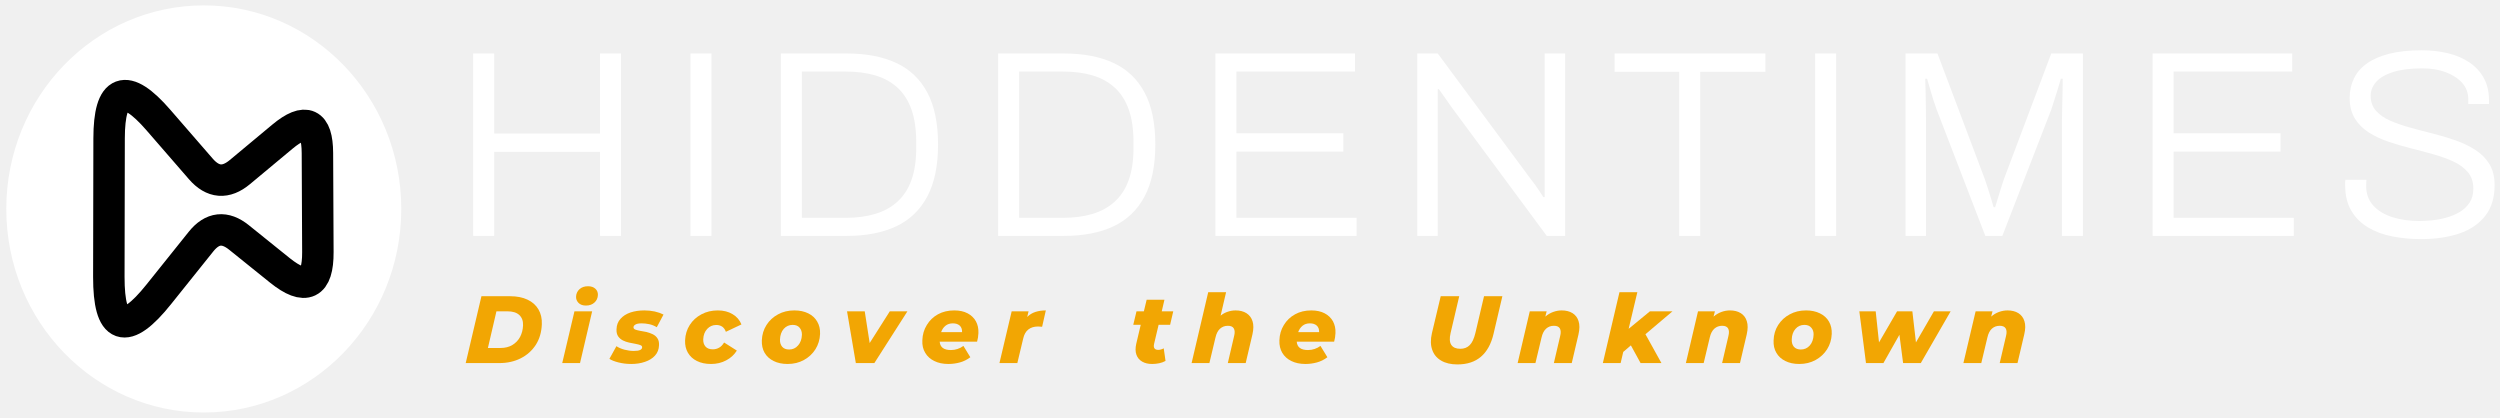
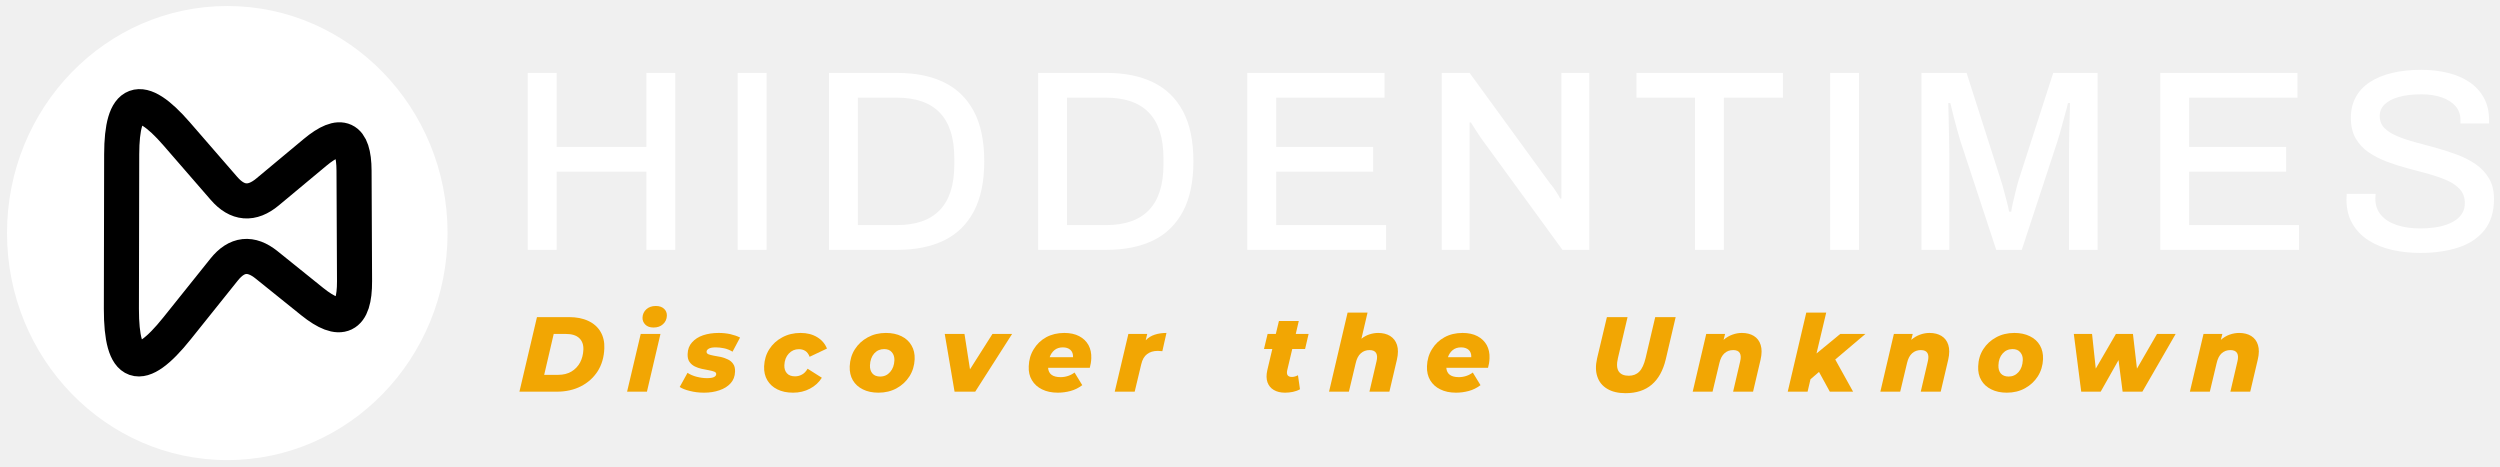
- <svg xmlns="http://www.w3.org/2000/svg" viewBox="0 9.5 2781.78 465" role="img" aria-label="HiddenTimes" class="ht-logo" part="svg">
+ <svg xmlns="http://www.w3.org/2000/svg" viewBox="0 22.75 2494.08 465" role="img" aria-label="HiddenTimes" class="ht-logo" part="svg">
  <g class="ht-mark" part="mark">
-     <ellipse class="ht-circle" part="circle" cx="226.75" cy="242" rx="219.75" ry="226.5" fill="#FFFFFF" />
-     <path class="ht-symbol" part="symbol" d="M121.4 163.5Q121.5 80 176.2 143L223.5 197.5Q243.5 220.5 266.9 201L314.2 161.6Q353 129.3 353.2 179.8L353.7 290Q354 344.5 311.5 310.4L265.9 273.7Q242.5 254.9 223.7 278.3L176.6 337.1Q121 406.6 121.1 317.6Z" fill="none" stroke-width="35" stroke-linejoin="round" stroke-linecap="round" pathLength="1" stroke="#000000" />
+     <ellipse class="ht-circle" part="circle" cx="226.75" cy="255.25" rx="219.75" ry="226.5" fill="#FFFFFF" />
+     <path class="ht-symbol" part="symbol" d="M121.4 176.75Q121.5 93.25 176.2 156.25L223.5 210.75Q243.5 233.75 266.9 214.25L314.2 174.85Q353 142.55 353.2 193.05L353.7 303.25Q354 357.75 311.5 323.65L265.9 286.95Q242.5 268.15 223.7 291.55L176.6 350.35Q121 419.85 121.1 330.85Z" fill="none" stroke-width="35" stroke-linejoin="round" stroke-linecap="round" pathLength="1" stroke="#000000" />
  </g>
  <g class="ht-wordmark" part="wordmark" fill="#FFFFFF">
-     <path class="ht-letter" part="letter" style="--i:0" d="M549.88 272L526.5 272L526.5 69L549.88 69L549.88 158.07L667.65 158.07L667.65 69L691.03 69L691.03 272L667.65 272L667.65 178.49L549.88 178.49L549.88 272Z" />
-     <path class="ht-letter" part="letter" style="--i:1" d="M791.64 272L768.26 272L768.26 69L791.64 69L791.64 272Z" />
-     <path class="ht-letter" part="letter" style="--i:2" d="M941.97 272L868.88 272L868.88 69L941.97 69Q974.52 69 997.16 79.51Q1019.8 90.01 1031.78 112.35Q1043.77 134.69 1043.77 170.5L1043.77 170.5Q1043.77 205.71 1031.78 228.2Q1019.8 250.69 997.16 261.35Q974.52 272 941.97 272L941.97 272ZM892.26 89.12L892.26 251.88L941.08 251.88Q959.13 251.88 973.63 247.59Q988.13 243.3 998.49 233.97Q1008.85 224.65 1014.17 209.86Q1019.5 195.06 1019.5 174.05L1019.5 174.05L1019.5 167.84Q1019.5 146.23 1014.17 131.29Q1008.85 116.35 998.64 107.03Q988.43 97.7 973.93 93.41Q959.43 89.12 941.08 89.12L941.08 89.12L892.26 89.12Z" />
-     <path class="ht-letter" part="letter" style="--i:3" d="M1183.73 272L1110.64 272L1110.64 69L1183.73 69Q1216.28 69 1238.92 79.51Q1261.56 90.01 1273.54 112.35Q1285.53 134.69 1285.53 170.5L1285.53 170.5Q1285.53 205.71 1273.54 228.2Q1261.56 250.69 1238.92 261.35Q1216.28 272 1183.73 272L1183.73 272ZM1134.02 89.12L1134.02 251.88L1182.84 251.88Q1200.89 251.88 1215.39 247.59Q1229.89 243.3 1240.25 233.97Q1250.61 224.65 1255.93 209.86Q1261.26 195.06 1261.26 174.05L1261.26 174.05L1261.26 167.84Q1261.26 146.23 1255.93 131.29Q1250.61 116.35 1240.4 107.03Q1230.19 97.7 1215.69 93.41Q1201.19 89.12 1182.84 89.12L1182.84 89.12L1134.02 89.12Z" />
-     <path class="ht-letter" part="letter" style="--i:4" d="M1509.53 272L1352.4 272L1352.4 69L1507.76 69L1507.76 89.12L1375.78 89.12L1375.78 157.78L1494.74 157.78L1494.74 178.19L1375.78 178.19L1375.78 251.88L1509.53 251.88L1509.53 272Z" />
-     <path class="ht-letter" part="letter" style="--i:5" d="M1599.79 272L1577.01 272L1577.01 69L1599.79 69L1703.66 209.27Q1705.44 211.34 1707.95 214.89Q1710.47 218.44 1712.98 222.14Q1715.5 225.84 1717.27 228.8L1717.27 228.8L1718.75 228.8Q1718.75 223.77 1718.75 218.88Q1718.75 214 1718.75 209.27L1718.75 209.27L1718.75 69L1741.54 69L1741.54 272L1721.12 272L1615.18 128.78Q1613.11 125.82 1608.67 119.45Q1604.23 113.09 1600.98 108.65L1600.98 108.65L1599.79 108.65Q1599.79 113.68 1599.79 118.57Q1599.79 123.45 1599.79 128.78L1599.79 128.78L1599.79 272Z" />
-     <path class="ht-letter" part="letter" style="--i:6" d="M1891.86 272L1868.48 272L1868.48 89.42L1796.57 89.42L1796.57 69L1964.36 69L1964.36 89.42L1891.86 89.42L1891.86 272Z" />
-     <path class="ht-letter" part="letter" style="--i:7" d="M2043.09 272L2019.71 272L2019.71 69L2043.09 69L2043.09 272Z" />
-     <path class="ht-letter" part="letter" style="--i:8" d="M2143.1 272L2120.32 272L2120.32 69L2155.83 69L2208.8 209.56Q2210.57 214.59 2212.35 220.36Q2214.12 226.13 2215.75 231.31Q2217.38 236.49 2218.27 240.04L2218.27 240.04L2220.04 240.04Q2221.23 235.9 2223 230.28Q2224.78 224.65 2226.41 219.18Q2228.03 213.7 2229.51 209.56L2229.51 209.56L2282.48 69L2317.7 69L2317.7 272L2294.32 272L2294.32 145.64Q2294.32 138.24 2294.61 128.92Q2294.91 119.6 2295.06 110.72Q2295.21 101.85 2295.21 97.11L2295.21 97.11L2293.13 97.11Q2291.95 101.55 2290.03 107.62Q2288.1 113.68 2286.18 119.9Q2284.26 126.11 2282.48 131.44L2282.48 131.44L2228.03 272L2209.09 272L2154.94 131.44Q2153.17 126.7 2151.39 121.08Q2149.61 115.46 2147.84 109.24Q2146.06 103.03 2144.29 97.11L2144.29 97.11L2142.22 97.11Q2142.51 103.03 2142.66 111.91Q2142.81 120.79 2142.96 129.66Q2143.1 138.54 2143.1 145.64L2143.1 145.64L2143.1 272Z" />
-     <path class="ht-letter" part="letter" style="--i:9" d="M2552.35 272L2395.22 272L2395.22 69L2550.58 69L2550.58 89.12L2418.6 89.12L2418.6 157.78L2537.56 157.78L2537.56 178.19L2418.6 178.19L2418.6 251.88L2552.35 251.88L2552.35 272Z" />
-     <path class="ht-letter" part="letter" style="--i:10" d="M2693.81 275.55L2693.81 275.55Q2677.53 275.55 2662.14 272.59Q2646.76 269.63 2634.92 262.53Q2623.08 255.43 2616.28 243.89Q2609.47 232.35 2609.47 215.18L2609.47 215.18Q2609.47 213.7 2609.47 212.37Q2609.47 211.04 2609.77 209.56L2609.77 209.56L2633.14 209.56Q2633.14 210.74 2633 212.82Q2632.85 214.89 2632.85 216.37L2632.85 216.37Q2632.85 229.39 2640.69 238.12Q2648.53 246.85 2662 251.14Q2675.46 255.43 2692.33 255.43L2692.33 255.43Q2697.95 255.43 2705.79 254.69Q2713.63 253.95 2721.77 251.73Q2729.91 249.51 2736.72 245.52Q2743.52 241.52 2747.81 235.16Q2752.1 228.8 2752.1 219.33L2752.1 219.33Q2752.1 208.38 2746.19 201.28Q2740.27 194.17 2730.65 189.59Q2721.03 185 2708.6 181.45Q2696.18 177.9 2683.16 174.64Q2670.13 171.39 2657.85 167.24Q2645.57 163.1 2635.81 156.89Q2626.04 150.67 2620.27 141.35Q2614.5 132.03 2614.5 118.42L2614.5 118.42Q2614.5 106.58 2619.24 96.82Q2623.97 87.05 2633.74 80.1Q2643.5 73.14 2658.59 69.3Q2673.69 65.45 2694.4 65.45L2694.4 65.45Q2710.08 65.45 2723.7 68.7Q2737.31 71.96 2747.67 78.91Q2758.02 85.87 2763.79 96.37Q2769.56 106.88 2769.56 121.67L2769.56 121.67L2769.56 125.22L2746.48 125.22L2746.48 120.19Q2746.48 109.24 2739.68 101.7Q2732.87 94.15 2721.48 89.86Q2710.08 85.57 2695.58 85.57L2695.58 85.57Q2675.76 85.57 2663.03 89.57Q2650.31 93.56 2644.09 100.52Q2637.88 107.47 2637.88 116.05L2637.88 116.05Q2637.88 126.11 2643.8 132.77Q2649.72 139.43 2659.48 143.72Q2669.25 148.01 2681.53 151.41Q2693.81 154.82 2706.83 158.07Q2719.85 161.33 2732.13 165.62Q2744.41 169.91 2754.32 176.27Q2764.24 182.63 2770.01 192.1Q2775.78 201.57 2775.78 215.48L2775.78 215.48Q2775.78 236.49 2765.27 249.81Q2754.77 263.12 2736.42 269.34Q2718.07 275.55 2693.81 275.55Z" />
+     <path class="ht-letter" part="letter" style="--i:0" d="M555.32 272L526.5 272L526.5 95.5L555.32 95.5L555.32 169.34L644.85 169.34L644.85 95.5L673.67 95.5L673.67 272L644.85 272L644.85 194.04L555.32 194.04L555.32 272Z" />
+     <path class="ht-letter" part="letter" style="--i:1" d="M764.75 272L735.93 272L735.93 95.5L764.75 95.5L764.75 272Z" />
+     <path class="ht-letter" part="letter" style="--i:2" d="M895.2 272L827.02 272L827.02 95.5L895.2 95.5Q922.47 95.5 941.77 104.89Q961.07 114.28 971.49 133.71Q981.91 153.13 981.91 183.75L981.91 183.75Q981.91 214.11 971.49 233.66Q961.07 253.22 941.77 262.61Q922.47 272 895.2 272L895.2 272ZM855.84 120.2L855.84 247.3L894.94 247.3Q908.58 247.3 919.26 243.7Q929.94 240.1 937.27 232.63Q944.6 225.17 948.33 213.72Q952.06 202.27 952.06 186.58L952.06 186.58L952.06 181.18Q952.06 165.23 948.33 153.78Q944.6 142.33 937.27 134.87Q929.94 127.4 919.26 123.8Q908.58 120.2 894.94 120.2L894.94 120.2L855.84 120.2Z" />
+     <path class="ht-letter" part="letter" style="--i:3" d="M1103.86 272L1035.68 272L1035.68 95.5L1103.86 95.5Q1131.13 95.5 1150.43 104.89Q1169.73 114.28 1180.15 133.71Q1190.57 153.13 1190.57 183.75L1190.57 183.75Q1190.57 214.11 1180.15 233.66Q1169.73 253.22 1150.43 262.61Q1131.13 272 1103.86 272L1103.86 272ZM1064.5 120.2L1064.5 247.3L1103.6 247.3Q1117.24 247.3 1127.92 243.7Q1138.6 240.1 1145.93 232.63Q1153.26 225.17 1156.99 213.72Q1160.72 202.27 1160.72 186.58L1160.72 186.58L1160.72 181.18Q1160.72 165.23 1156.99 153.78Q1153.26 142.33 1145.93 134.87Q1138.6 127.4 1127.92 123.8Q1117.24 120.2 1103.6 120.2L1103.6 120.2L1064.5 120.2Z" />
+     <path class="ht-letter" part="letter" style="--i:4" d="M1382.76 272L1244.34 272L1244.34 95.5L1381.22 95.5L1381.22 120.2L1273.16 120.2L1273.16 169.34L1369.9 169.34L1369.9 194.04L1273.16 194.04L1273.16 247.3L1382.76 247.3L1382.76 272Z" />
+     <path class="ht-letter" part="letter" style="--i:5" d="M1466.13 272L1438.34 272L1438.34 95.5L1466.13 95.5L1546.66 206.13Q1548.2 207.68 1550.13 210.51Q1552.06 213.34 1553.86 216.17Q1555.66 219 1556.44 220.8L1556.44 220.8L1557.72 220.8Q1557.72 216.94 1557.72 213.34Q1557.72 209.74 1557.72 206.13L1557.72 206.13L1557.72 95.5L1585.51 95.5L1585.51 272L1558.75 272L1477.19 160.08Q1475.13 156.99 1472.05 152.23Q1468.96 147.47 1467.41 144.9L1467.41 144.9L1466.13 144.9Q1466.13 148.5 1466.13 152.23Q1466.13 155.96 1466.13 160.08L1466.13 160.08L1466.13 272Z" />
+     <path class="ht-letter" part="letter" style="--i:6" d="M1719.81 272L1690.99 272L1690.99 120.2L1632.59 120.2L1632.59 95.5L1778.73 95.5L1778.73 120.2L1719.81 120.2L1719.81 272Z" />
+     <path class="ht-letter" part="letter" style="--i:7" d="M1854.63 272L1825.81 272L1825.81 95.5L1854.63 95.5L1854.63 272Z" />
+     <path class="ht-letter" part="letter" style="--i:8" d="M1944.69 272L1916.9 272L1916.9 95.5L1961.93 95.5L1996.15 202.53Q1997.69 207.16 1999.23 213.08Q2000.78 219 2002.19 224.4Q2003.61 229.8 2004.38 233.92L2004.38 233.92L2006.44 233.92Q2006.95 230.06 2008.24 224.66Q2009.52 219.26 2010.94 213.34Q2012.35 207.42 2013.9 202.27L2013.9 202.27L2048.37 95.5L2092.63 95.5L2092.63 272L2064.07 272L2064.07 175.26Q2064.07 165.48 2064.33 154.93Q2064.58 144.38 2064.84 136.15Q2065.1 127.92 2065.1 125.6L2065.1 125.6L2063.04 125.6Q2062.53 128.43 2060.6 135.25Q2058.67 142.07 2056.61 149.79Q2054.55 157.51 2052.75 163.17L2052.75 163.17L2016.99 272L1991.51 272L1955.75 163.42Q1954.21 158.54 1952.41 151.85Q1950.61 145.16 1948.8 138.21Q1947 131.26 1945.72 125.6L1945.72 125.6L1943.66 125.6Q1943.92 131.78 1944.04 140.78Q1944.17 149.79 1944.43 158.92Q1944.69 168.06 1944.69 175.26L1944.69 175.26L1944.69 272Z" />
+     <path class="ht-letter" part="letter" style="--i:9" d="M2293.57 272L2155.15 272L2155.15 95.5L2292.03 95.5L2292.03 120.2L2183.97 120.2L2183.97 169.34L2280.71 169.34L2280.71 194.04L2183.97 194.04L2183.97 247.3L2293.57 247.3L2293.57 272Z" />
+     <path class="ht-letter" part="letter" style="--i:10" d="M2414.49 275.09L2414.49 275.09Q2400.08 275.09 2386.7 272.13Q2373.33 269.17 2363.03 262.61Q2352.74 256.05 2346.82 245.89Q2340.91 235.72 2340.91 221.57L2340.91 221.57Q2340.91 220.03 2341.04 218.61Q2341.16 217.2 2341.16 216.17L2341.16 216.17L2369.98 216.17Q2369.98 216.94 2369.85 218.48Q2369.72 220.03 2369.72 221.06L2369.72 221.06Q2369.72 230.58 2375.38 237.27Q2381.04 243.96 2391.21 247.3Q2401.37 250.65 2414.49 250.65L2414.49 250.65Q2421.7 250.65 2428.39 249.74Q2435.07 248.84 2440.61 246.91Q2446.14 244.98 2450.25 242.03Q2454.37 239.07 2456.69 234.95Q2459 230.83 2459 225.43L2459 225.43Q2459 217.2 2454.24 211.79Q2449.48 206.39 2441.38 202.79Q2433.27 199.19 2423.11 196.36Q2412.95 193.53 2402.14 190.7Q2391.34 187.87 2381.17 184.01Q2371.01 180.15 2362.91 174.62Q2354.8 169.08 2350.04 160.72Q2345.28 152.36 2345.28 140.27L2345.28 140.27Q2345.28 128.69 2350.17 119.69Q2355.06 110.68 2364.32 104.63Q2373.58 98.59 2386.45 95.5Q2399.31 92.41 2415.52 92.41L2415.52 92.41Q2429.41 92.41 2441.76 95.37Q2454.11 98.33 2463.38 104.51Q2472.64 110.68 2477.91 120.2Q2483.19 129.72 2483.19 142.84L2483.19 142.84L2483.19 145.93L2454.63 145.93L2454.63 142.58Q2454.63 134.35 2449.74 128.69Q2444.85 123.03 2436.1 119.94Q2427.36 116.85 2415.78 116.85L2415.78 116.85Q2402.14 116.85 2392.88 119.56Q2383.62 122.26 2378.86 127.02Q2374.1 131.78 2374.1 138.47L2374.1 138.47Q2374.1 145.93 2378.99 150.69Q2383.87 155.45 2391.98 158.79Q2400.08 162.14 2410.25 164.84Q2420.41 167.54 2431.09 170.5Q2441.76 173.46 2451.93 177.32Q2462.09 181.18 2470.19 186.84Q2478.3 192.5 2483.19 200.86Q2488.08 209.22 2488.08 221.31L2488.08 221.31Q2488.08 240.35 2478.56 252.32Q2469.04 264.28 2452.44 269.68Q2435.85 275.09 2414.49 275.09Z" />
  </g>
  <g class="ht-tagline" part="tagline" fill="#F2A603">
    <path class="ht-tagline-letter" part="tagline-letter" style="--i:0" d="M555.6 413.5L518.2 413.5L535.7 339.1L567.5 339.1Q578.9 339.1 586.9 342.9Q595 346.7 599.1 353.7Q603.3 360.8 602.9 370.3L602.9 370.3Q602.4 383.5 596.2 393.2Q589.9 402.9 579.4 408.2Q568.9 413.5 555.6 413.5L555.6 413.5ZM552.4 355.9L542.9 396.7L556.9 396.7Q564.6 396.7 570.1 393.4Q575.6 390.1 578.7 384.4Q581.7 378.7 582 371.6L582 371.6Q582.3 364.2 577.8 360Q573.4 355.9 564.5 355.9L564.5 355.9L552.4 355.9Z" />
    <path class="ht-tagline-letter" part="tagline-letter" style="--i:1" d="M645.4 413.5L625.6 413.5L639.2 355.9L658.9 355.9L645.4 413.5ZM652 349.5L652 349.5Q646.7 349.5 643.8 346.6Q640.8 343.6 641 339.5L641 339.5Q641.2 334.6 644.8 331.3Q648.4 328 654.3 328L654.3 328Q659.5 328 662.5 330.8Q665.4 333.5 665.3 337.7L665.3 337.7Q665.1 342.9 661.4 346.2Q657.8 349.5 652 349.5Z" />
    <path class="ht-tagline-letter" part="tagline-letter" style="--i:2" d="M702.4 414.5L702.4 414.5Q694.9 414.5 688.3 412.8Q681.7 411.2 678.1 408.8L678.1 408.8L685.9 394.7Q689.6 397.2 694.9 398.6Q700.3 400 705.3 400L705.3 400Q710.1 400 712.3 398.9Q714.5 397.8 714.5 395.9L714.5 395.9Q714.6 394.3 712.5 393.5Q710.4 392.7 707.1 392.1Q703.7 391.5 700 390.7Q696.3 389.9 693.1 388.3Q689.8 386.6 687.8 383.7Q685.8 380.8 686 375.9L686 375.9Q686.2 368.9 690.4 364.3Q694.5 359.6 701.5 357.2Q708.4 354.9 717 354.9L717 354.9Q723 354.9 728.6 356.1Q734.2 357.4 738.3 359.5L738.3 359.5L730.8 373.6Q726.7 371.1 722.3 370.2Q717.9 369.3 714.1 369.3L714.1 369.3Q709.2 369.3 707.1 370.6Q704.9 371.9 704.9 373.6L704.9 373.6Q704.8 375.3 706.8 376.2Q708.9 377 712.2 377.6Q715.5 378.1 719.3 378.9Q723 379.8 726.3 381.4Q729.6 383 731.5 385.9Q733.5 388.7 733.3 393.6L733.3 393.6Q733.1 400.5 728.8 405.2Q724.6 409.8 717.7 412.1Q710.8 414.5 702.4 414.5Z" />
    <path class="ht-tagline-letter" part="tagline-letter" style="--i:3" d="M791.2 414.5L791.2 414.5Q782.1 414.5 775.5 411.2Q769 408 765.5 402.1Q762 396.2 762.3 388.2L762.3 388.2Q762.7 378.6 767.5 371.1Q772.3 363.6 780.4 359.3Q788.5 354.9 798.7 354.9L798.7 354.9Q808.3 354.9 815.2 359.1Q822.1 363.2 825 370.5L825 370.5L807.7 378.7Q806.2 374.7 803.5 372.9Q800.7 371.1 797 371.1L797 371.1Q791 371.1 786.9 375.5Q782.8 379.9 782.5 387L782.5 387Q782.3 392 785 395.1Q787.7 398.2 793.2 398.2L793.2 398.2Q796.9 398.2 800.1 396.4Q803.3 394.7 805.7 390.6L805.7 390.6L819.9 399.6Q815.5 406.6 808 410.5Q800.5 414.5 791.2 414.5Z" />
    <path class="ht-tagline-letter" part="tagline-letter" style="--i:4" d="M876.4 414.5L876.4 414.5Q867.4 414.5 860.8 411.2Q854.3 408 850.8 402.1Q847.4 396.2 847.7 388.2L847.7 388.2Q848.1 378.6 852.9 371.1Q857.7 363.6 865.7 359.3Q873.7 354.9 883.8 354.9L883.8 354.9Q892.8 354.9 899.4 358.2Q905.9 361.4 909.3 367.3Q912.8 373.2 912.5 381.1L912.5 381.1Q912.1 390.6 907.3 398.2Q902.5 405.7 894.5 410.1Q886.5 414.5 876.4 414.5ZM878.1 398.4L878.1 398.4Q884.1 398.4 888 393.9Q892 389.4 892.3 382.1L892.3 382.1Q892.4 377.3 889.8 374.2Q887.2 371 882 371L882 371Q876.1 371 872.1 375.4Q868.2 379.9 867.9 387.2L867.9 387.2Q867.7 392.3 870.4 395.4Q873 398.4 878.1 398.4Z" />
    <path class="ht-tagline-letter" part="tagline-letter" style="--i:5" d="M972.9 413.5L952.3 413.5L942.5 355.9L962.2 355.9L967.7 391.2L990.1 355.9L1009.7 355.9L972.9 413.5Z" />
    <path class="ht-tagline-letter" part="tagline-letter" style="--i:6" d="M1055.3 414.5L1055.3 414.5Q1046.2 414.5 1039.6 411.2Q1033 408 1029.5 402.1Q1025.9 396.2 1026.3 388.2L1026.3 388.2Q1026.6 378.6 1031.3 371.1Q1035.9 363.5 1043.7 359.2Q1051.6 354.9 1061.8 354.9L1061.8 354.9Q1070.5 354.9 1076.6 358.1Q1082.7 361.3 1085.9 367Q1089 372.7 1088.7 380.2L1088.7 380.2Q1088.6 382.8 1088.2 385.2Q1087.8 387.6 1087.2 389.7L1087.2 389.7L1045.6 389.7Q1046.3 399 1058.1 399L1058.1 399Q1061.9 399 1065.5 397.8Q1069.1 396.6 1072 394.4L1072 394.4L1079.7 407Q1074.3 411.1 1068 412.8Q1061.7 414.5 1055.3 414.5ZM1047.2 379.1L1047.2 379.1L1070.5 379.1Q1070.7 374.4 1067.9 371.8Q1065.1 369.3 1060.3 369.3L1060.3 369.3Q1055.3 369.3 1052 372Q1048.7 374.7 1047.2 379.1Z" />
    <path class="ht-tagline-letter" part="tagline-letter" style="--i:7" d="M1132 413.5L1112.1 413.5L1125.7 355.9L1144.5 355.9L1143 362.2Q1146.8 358.3 1152.1 356.6Q1157.4 354.9 1163.7 354.9L1163.7 354.9L1159.6 373.1Q1157.2 372.8 1155.1 372.8L1155.1 372.8Q1148.6 372.8 1144.4 376Q1140.1 379.2 1138.5 386.3L1138.5 386.3L1132 413.5Z" />
    <path class="ht-tagline-letter" part="tagline-letter" style="--i:8" d="M1282 414.5L1282 414.5Q1275.3 414.5 1270.8 411.8Q1266.3 409.2 1264.5 404.2Q1262.7 399.2 1264.3 392.1L1264.3 392.1L1269.3 370.9L1261 370.9L1264.6 355.9L1272.8 355.9L1275.9 343L1295.7 343L1292.7 355.9L1305.5 355.9L1302 370.9L1289.2 370.9L1284.2 392Q1282.6 398.8 1288.9 398.8L1288.9 398.8Q1291.7 398.8 1294.9 397.1L1294.9 397.1L1296.9 411.1Q1293.7 412.9 1289.8 413.7Q1285.9 414.5 1282 414.5Z" />
    <path class="ht-tagline-letter" part="tagline-letter" style="--i:9" d="M1374.9 354.9L1374.9 354.9Q1381.9 354.9 1386.8 357.9Q1391.8 361 1393.7 366.9Q1395.6 372.8 1393.6 381.6L1393.6 381.6L1386.1 413.5L1366.2 413.5L1373.2 383.5Q1374.6 378 1372.9 375Q1371.2 372 1366.3 372L1366.3 372Q1361.2 372 1357.6 375.2Q1354 378.4 1352.5 385L1352.5 385L1345.7 413.5L1325.9 413.5L1344.4 334.6L1364.3 334.6L1358.2 360.7Q1361.9 357.7 1366.3 356.3Q1370.6 354.9 1374.9 354.9Z" />
    <path class="ht-tagline-letter" part="tagline-letter" style="--i:10" d="M1452.6 414.5L1452.6 414.5Q1443.5 414.5 1436.9 411.2Q1430.3 408 1426.8 402.1Q1423.3 396.2 1423.6 388.2L1423.6 388.2Q1423.9 378.6 1428.6 371.1Q1433.2 363.5 1441.1 359.2Q1448.9 354.9 1459.1 354.9L1459.1 354.9Q1467.8 354.9 1473.9 358.1Q1480 361.3 1483.2 367Q1486.3 372.7 1486 380.2L1486 380.2Q1485.9 382.8 1485.5 385.2Q1485.1 387.6 1484.5 389.7L1484.5 389.7L1442.9 389.7Q1443.6 399 1455.4 399L1455.4 399Q1459.2 399 1462.8 397.8Q1466.4 396.6 1469.3 394.4L1469.3 394.4L1477 407Q1471.6 411.1 1465.3 412.8Q1459 414.5 1452.6 414.5ZM1444.5 379.1L1444.5 379.1L1467.8 379.1Q1468 374.4 1465.2 371.8Q1462.4 369.3 1457.6 369.3L1457.6 369.3Q1452.6 369.3 1449.3 372Q1446 374.7 1444.5 379.1Z" />
    <path class="ht-tagline-letter" part="tagline-letter" style="--i:11" d="M1621.7 415L1621.7 415Q1610.7 415 1603.5 410.7Q1596.2 406.4 1593.6 398.6Q1590.9 390.9 1593.3 380.3L1593.3 380.3L1603.1 339.1L1623.7 339.1L1614.1 380Q1612 389 1614.9 393.3Q1617.8 397.6 1624.9 397.6L1624.9 397.6Q1631.4 397.6 1635.4 393.5Q1639.4 389.5 1641.7 380L1641.7 380L1651.3 339.1L1671.7 339.1L1661.8 381.3Q1657.8 398 1647.8 406.5Q1637.8 415 1621.7 415Z" />
    <path class="ht-tagline-letter" part="tagline-letter" style="--i:12" d="M1737.7 354.9L1737.7 354.9Q1744.8 354.9 1749.7 357.9Q1754.7 361 1756.5 366.9Q1758.4 372.8 1756.4 381.6L1756.4 381.6L1748.9 413.5L1729 413.5L1736 383.5Q1737.4 378 1735.7 375Q1734 372 1729.1 372L1729.1 372Q1723.9 372 1720.4 375.2Q1716.8 378.4 1715.3 385L1715.3 385L1708.5 413.5L1688.7 413.5L1702.2 355.9L1721 355.9L1719.5 361.8Q1723.5 358.3 1728.3 356.6Q1733 354.9 1737.7 354.9Z" />
    <path class="ht-tagline-letter" part="tagline-letter" style="--i:13" d="M1803.3 413.5L1783.5 413.5L1802 334.6L1821.9 334.6L1812.2 375.4L1835.9 355.9L1861 355.9L1830.9 381.4L1848.7 413.5L1825.5 413.5L1814.7 393.8L1806.2 401.1L1803.3 413.5Z" />
    <path class="ht-tagline-letter" part="tagline-letter" style="--i:14" d="M1924.9 354.9L1924.9 354.9Q1932 354.9 1936.9 357.9Q1941.9 361 1943.7 366.9Q1945.6 372.8 1943.6 381.6L1943.6 381.6L1936.1 413.5L1916.2 413.5L1923.2 383.5Q1924.6 378 1922.9 375Q1921.2 372 1916.3 372L1916.3 372Q1911.2 372 1907.6 375.2Q1904 378.4 1902.5 385L1902.5 385L1895.7 413.5L1875.9 413.5L1889.4 355.9L1908.2 355.9L1906.7 361.8Q1910.8 358.3 1915.5 356.6Q1920.2 354.9 1924.9 354.9Z" />
    <path class="ht-tagline-letter" part="tagline-letter" style="--i:15" d="M2002.1 414.5L2002.1 414.5Q1993.1 414.5 1986.6 411.2Q1980 408 1976.6 402.1Q1973.1 396.2 1973.5 388.2L1973.5 388.2Q1973.8 378.6 1978.6 371.1Q1983.4 363.6 1991.4 359.3Q1999.4 354.9 2009.6 354.9L2009.6 354.9Q2018.5 354.9 2025.1 358.2Q2031.7 361.4 2035.1 367.3Q2038.5 373.2 2038.2 381.1L2038.2 381.1Q2037.8 390.6 2033 398.2Q2028.2 405.7 2020.2 410.1Q2012.2 414.5 2002.1 414.5ZM2003.9 398.4L2003.9 398.4Q2009.8 398.4 2013.8 393.9Q2017.7 389.4 2018 382.1L2018 382.1Q2018.2 377.3 2015.5 374.2Q2012.9 371 2007.8 371L2007.8 371Q2001.8 371 1997.9 375.4Q1993.9 379.9 1993.7 387.2L1993.7 387.2Q1993.5 392.3 1996.1 395.4Q1998.8 398.4 2003.9 398.4Z" />
    <path class="ht-tagline-letter" part="tagline-letter" style="--i:16" d="M2095.7 413.5L2076.3 413.5L2068.9 355.9L2087.1 355.9L2090.8 390.5L2110.9 355.9L2127.9 355.9L2131.9 390.5L2151.9 355.9L2170.5 355.9L2137.3 413.5L2117.6 413.5L2113.5 382L2095.7 413.5Z" />
    <path class="ht-tagline-letter" part="tagline-letter" style="--i:17" d="M2233.8 354.9L2233.8 354.9Q2240.9 354.9 2245.8 357.9Q2250.8 361 2252.6 366.9Q2254.5 372.8 2252.4 381.6L2252.4 381.6L2244.9 413.5L2225.1 413.5L2232.1 383.5Q2233.5 378 2231.8 375Q2230 372 2225.1 372L2225.1 372Q2220 372 2216.4 375.2Q2212.9 378.4 2211.4 385L2211.4 385L2204.6 413.5L2184.7 413.5L2198.3 355.9L2217.1 355.9L2215.6 361.8Q2219.6 358.3 2224.3 356.6Q2229.1 354.9 2233.8 354.9Z" />
  </g>
</svg>
